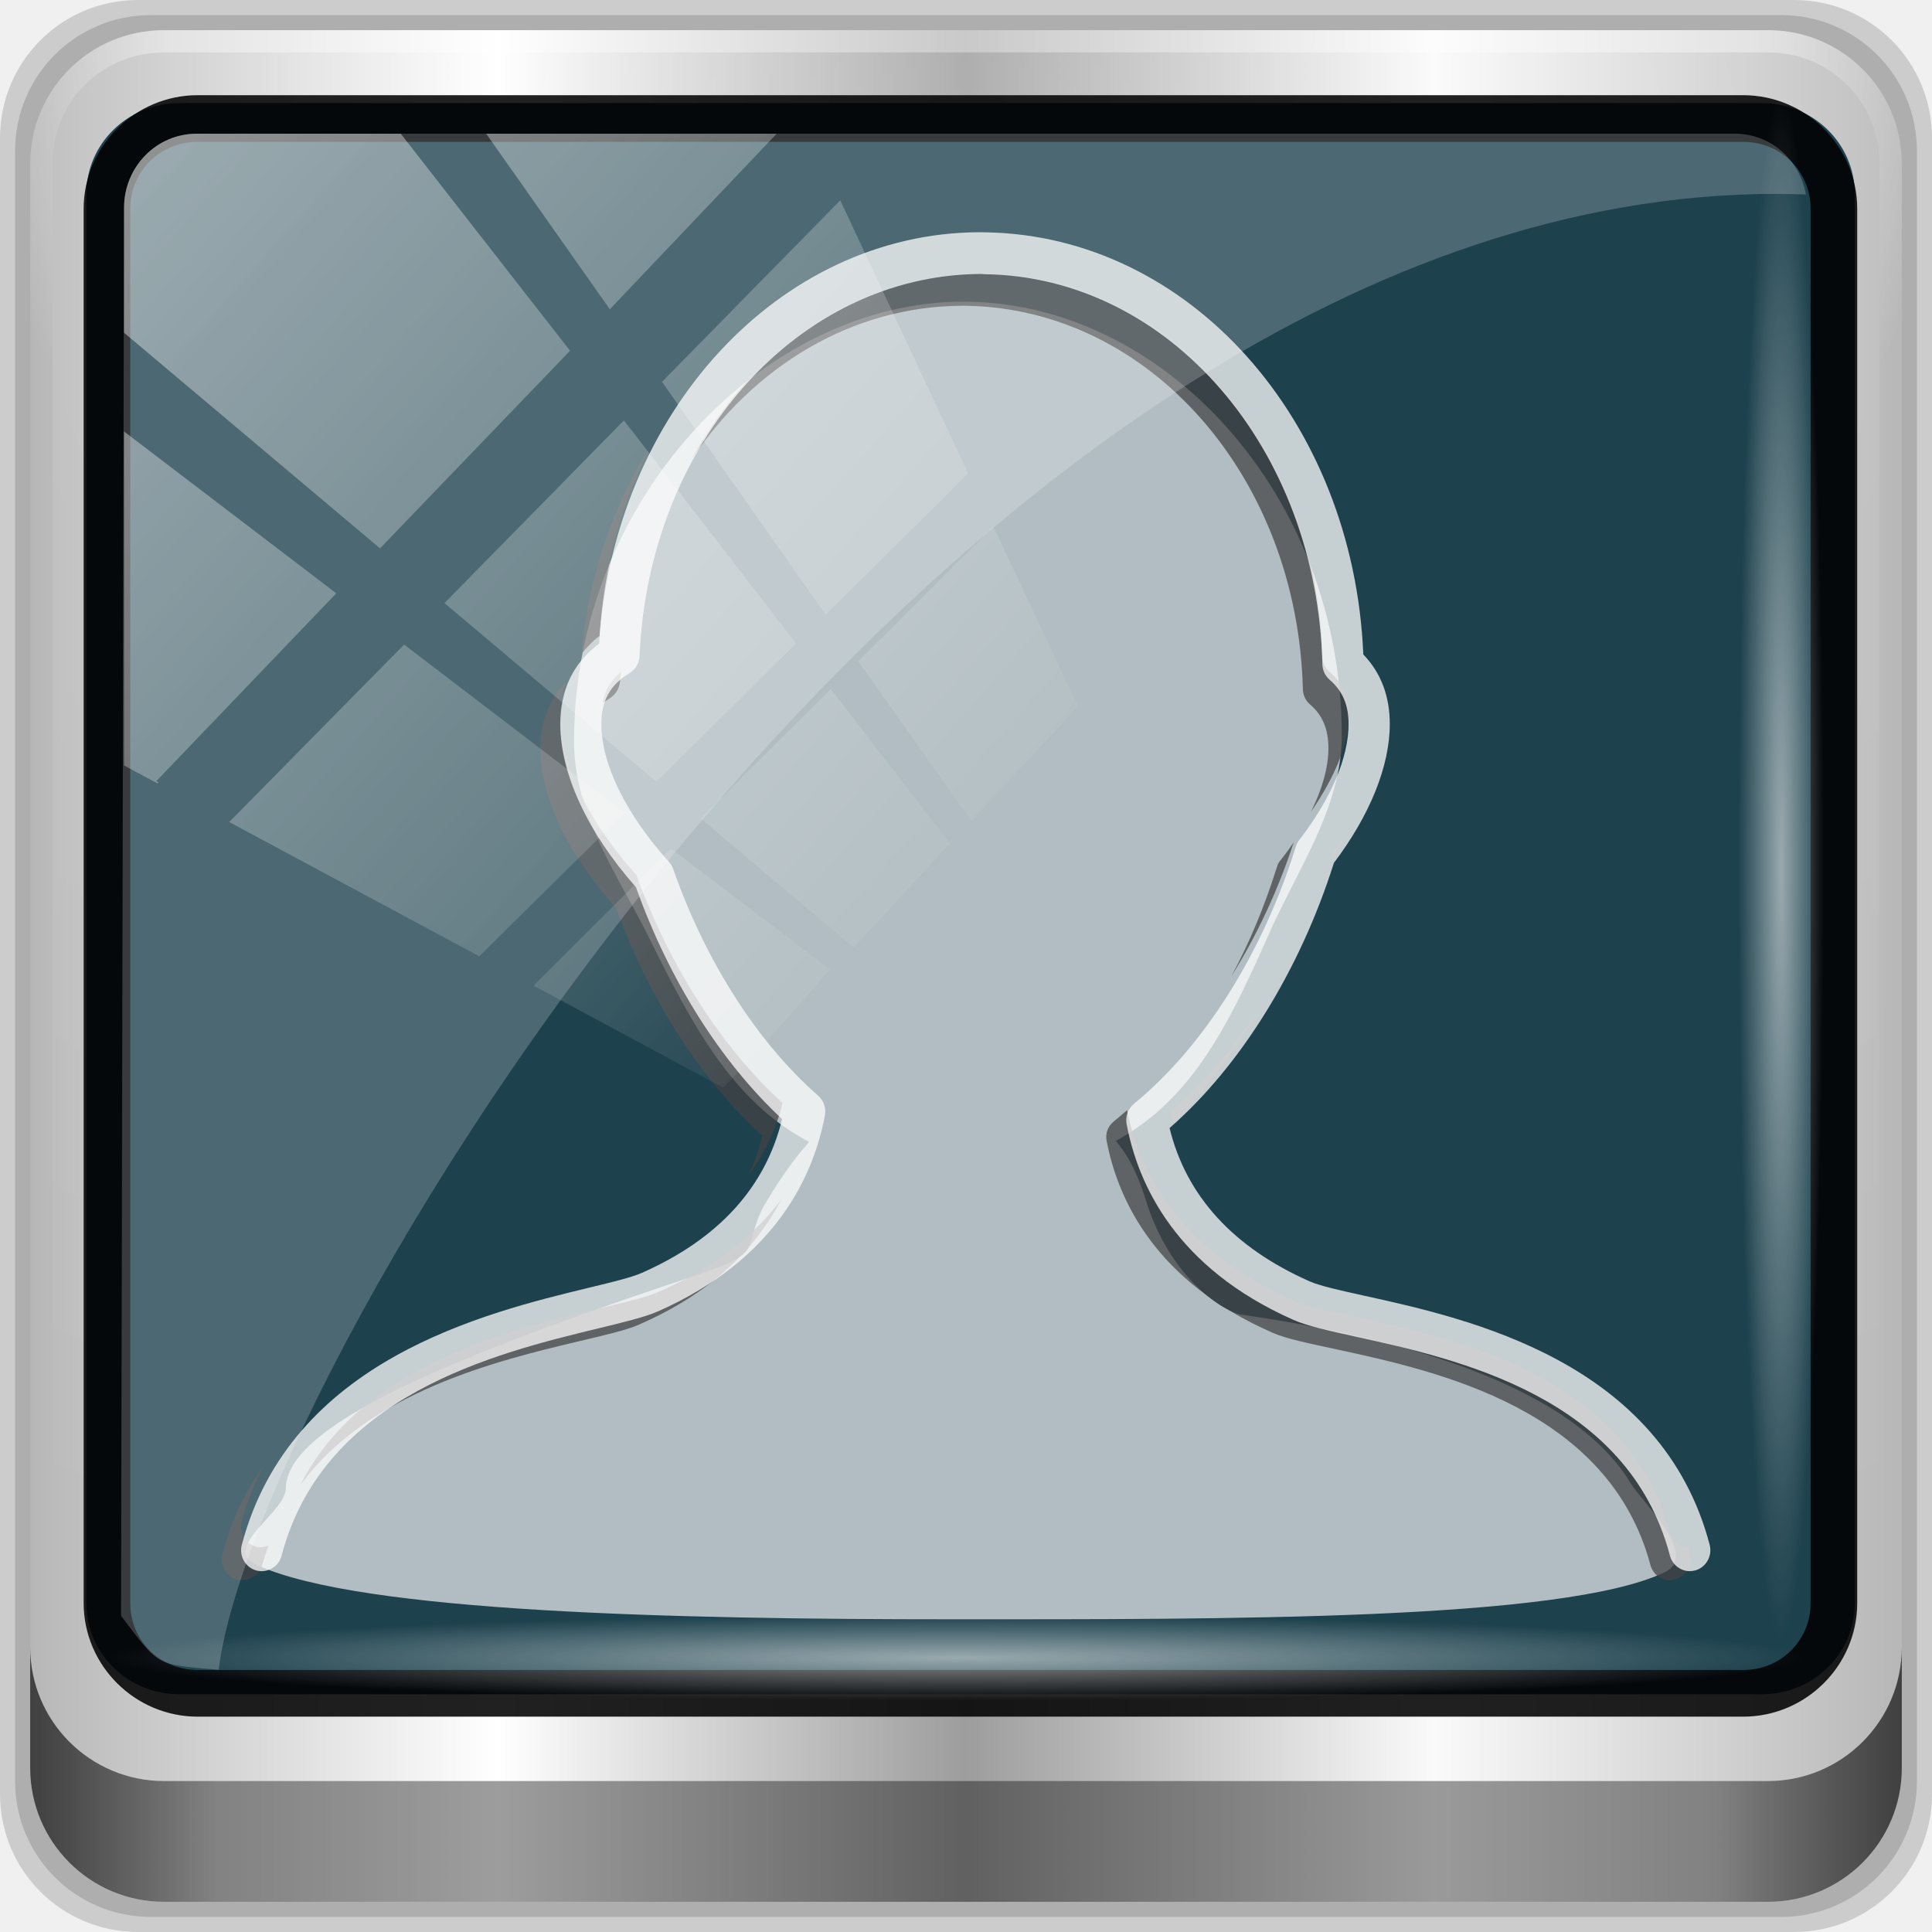
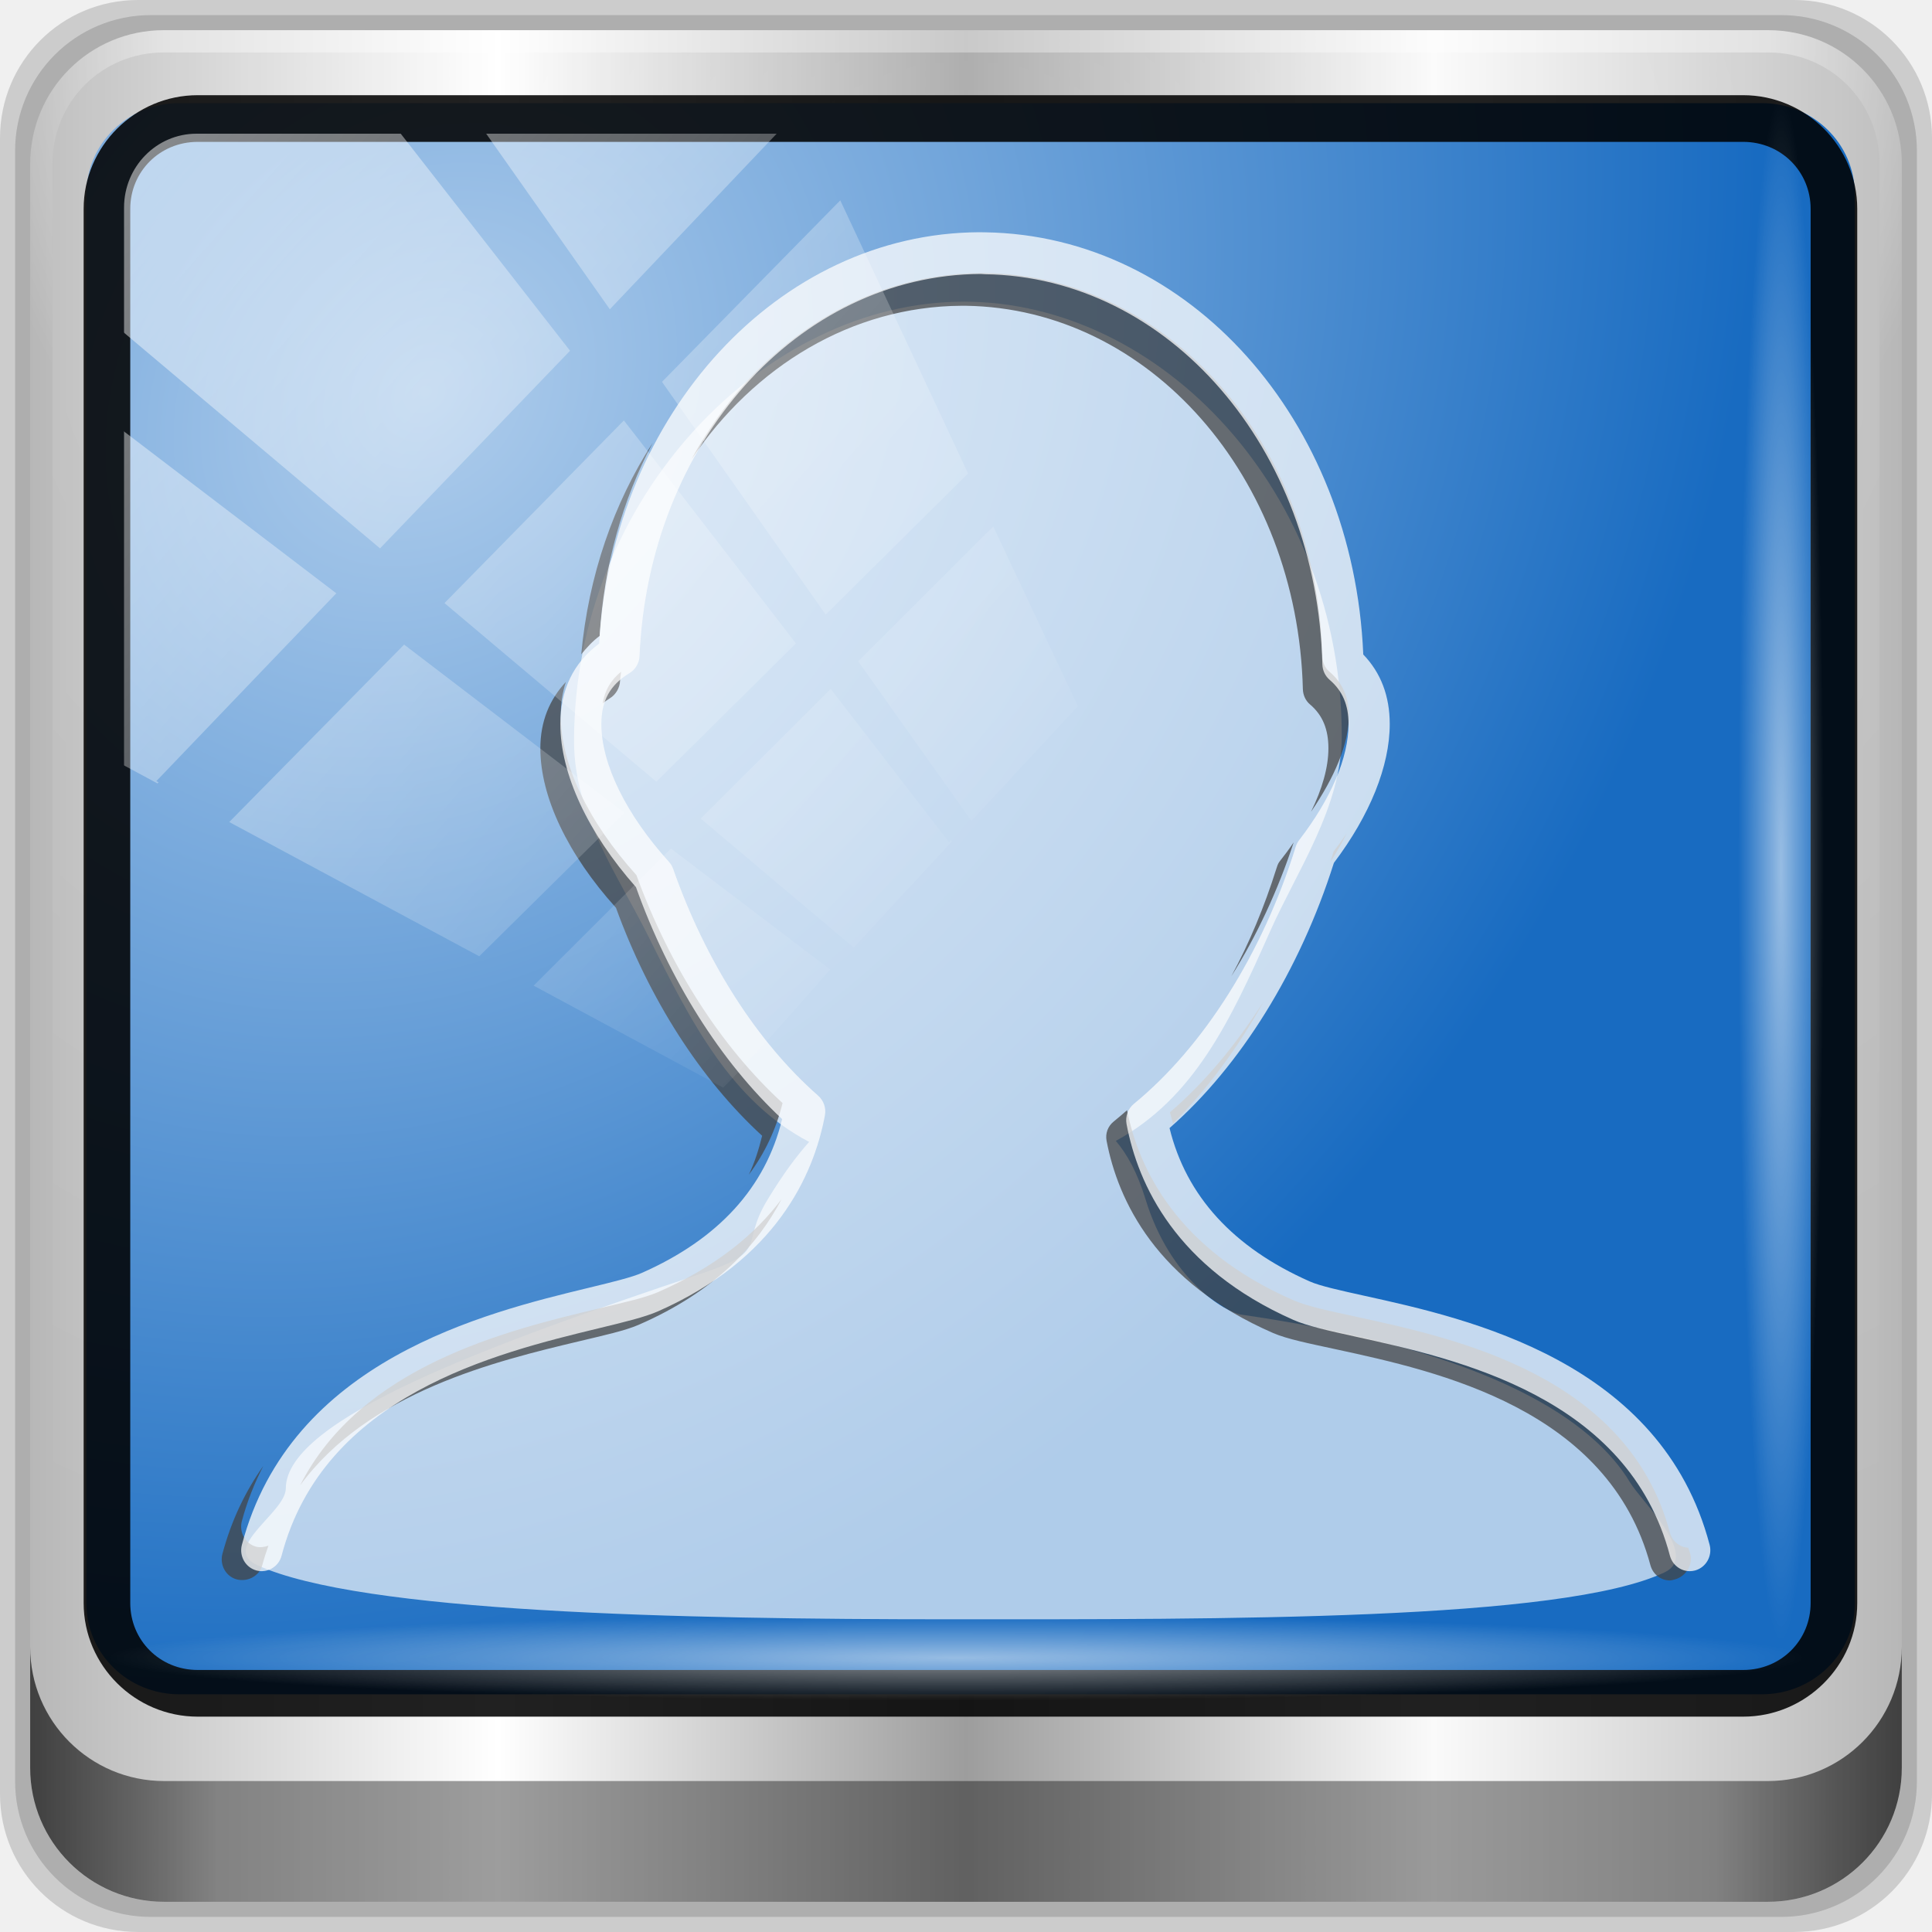
<svg xmlns="http://www.w3.org/2000/svg" xmlns:xlink="http://www.w3.org/1999/xlink" width="96" height="96" id="svg5023" version="1.1">
  <defs id="defs5025">
+     <linearGradient id="linearGradient906">
+       <stop style="stop-color:#afcdec;stop-opacity:1" offset="0" id="stop902" />
+       <stop style="stop-color:#186bc1;stop-opacity:1" offset="1" id="stop904" />
+     </linearGradient>
    <linearGradient id="linearGradient4133">
      <stop style="stop-color:#ffffff;stop-opacity:1;" offset="0" id="stop4135" />
      <stop style="stop-color:#ffffff;stop-opacity:0;" offset="1" id="stop4137" />
    </linearGradient>
    <linearGradient id="linearGradient5700">
      <stop id="stop5702" offset="0" style="stop-color:#ffffff;stop-opacity:0;" />
      <stop style="stop-color:#ffffff;stop-opacity:0.851;" offset="0.029" id="stop5704" />
      <stop id="stop5706" offset="0.052" style="stop-color:#ffffff;stop-opacity:0;" />
      <stop style="stop-color:#ffffff;stop-opacity:0;" offset="0.966" id="stop5712" />
      <stop style="stop-color:#ffffff;stop-opacity:0.851;" offset="0.979" id="stop5710" />
      <stop id="stop5708" offset="1" style="stop-color:#ffffff;stop-opacity:0;" />
    </linearGradient>
    <linearGradient id="linearGradient3888-8-4-8-4-6-9-0-8-7-9">
      <stop style="stop-color:#ffffff;stop-opacity:1;" offset="0" id="stop3890-4-7-9-5-7-0-8-8-8-6" />
      <stop style="stop-color:#ffffff;stop-opacity:0;" offset="1" id="stop3892-5-8-2-8-3-3-3-06-4-4" />
    </linearGradient>
    <linearGradient id="linearGradient3921">
      <stop style="stop-color:#2cffee;stop-opacity:1;" offset="0" id="stop3923" />
      <stop style="stop-color:#00586e;stop-opacity:1;" offset="1" id="stop3925" />
    </linearGradient>
    <linearGradient id="linearGradient3888-8-4-8-6">
      <stop style="stop-color:#ffffff;stop-opacity:1;" offset="0" id="stop3890-4-7-9-7" />
      <stop style="stop-color:#ffffff;stop-opacity:0;" offset="1" id="stop3892-5-8-2-7" />
    </linearGradient>
    <linearGradient id="linearGradient4091-0-3-0-7">
      <stop style="stop-color:#ffffff;stop-opacity:1;" offset="0" id="stop4093-3-6-4-2" />
      <stop id="stop4099-6-1-8-3" offset="0.8" style="stop-color:#ffffff;stop-opacity:1;" />
      <stop style="stop-color:#ffffff;stop-opacity:0;" offset="1" id="stop4095-1-0-7-9" />
    </linearGradient>
    <linearGradient id="linearGradient3832-0-6-1-1">
      <stop style="stop-color:#000000;stop-opacity:1;" offset="0" id="stop3834-6-3-7-1" />
      <stop id="stop3872-2-4" offset="0.1" style="stop-color:#000000;stop-opacity:0.588;" />
      <stop style="stop-color:#000000;stop-opacity:0.588;" offset="0.9" id="stop3844-6-2-7-6" />
      <stop style="stop-color:#000000;stop-opacity:1;" offset="1" id="stop3836-5-0-2-9" />
    </linearGradient>
    <linearGradient xlink:href="#linearGradient6139-0" id="linearGradient3923" x1="6" y1="47" x2="90" y2="47" gradientUnits="userSpaceOnUse" />
    <linearGradient id="linearGradient6139-0">
      <stop id="stop6141-2" offset="0" style="stop-color:#b7b7b7;stop-opacity:1;" />
      <stop style="stop-color:#ffffff;stop-opacity:1;" offset="0.25" id="stop6151-0" />
      <stop style="stop-color:#9d9d9d;stop-opacity:1;" offset="0.5" id="stop6147-1" />
      <stop id="stop6149-4" offset="0.75" style="stop-color:#fafafa;stop-opacity:1;" />
      <stop id="stop6143-4" offset="1" style="stop-color:#b7b7b7;stop-opacity:1;" />
    </linearGradient>
-     <linearGradient xlink:href="#linearGradient6139-0" id="linearGradient4071" gradientUnits="userSpaceOnUse" gradientTransform="matrix(1.135375,0,0,1.133663,-40.03712,-46.78764)" x1="6" y1="47" x2="90" y2="47" />
-     <radialGradient xlink:href="#linearGradient3888-8-4-8-6" id="radialGradient4073" gradientUnits="userSpaceOnUse" gradientTransform="matrix(0,1.620944,-2.038285,0,160.6643,-243.0366)" cx="158" cy="6.213" fx="158" fy="6.213" r="41" />
-     <radialGradient xlink:href="#linearGradient4091-0-3-0-7" id="radialGradient4075" gradientUnits="userSpaceOnUse" gradientTransform="matrix(-1.072173,0,0,-0.8750202,199.4643,-19.12555)" cx="48" cy="-27" fx="48" fy="-27" r="42" />
+     <linearGradient xlink:href="#linearGradient6139-0" id="linearGradient4071" gradientUnits="userSpaceOnUse" gradientTransform="matrix(1.103343,0,0,1.101679,-38.49956,-45.28438)" x1="6" y1="47" x2="90" y2="47" />
+     <radialGradient xlink:href="#linearGradient3888-8-4-8-6" id="radialGradient4073" gradientUnits="userSpaceOnUse" gradientTransform="matrix(0,1.78576,-2.248927,0,28.43393,-312.4819)" cx="158" cy="6.213" fx="158" fy="6.213" r="41" />
+     <radialGradient xlink:href="#linearGradient4091-0-3-0-7" id="radialGradient4075" gradientUnits="userSpaceOnUse" gradientTransform="matrix(-1.182974,0,0,-0.9639916,71.24365,-65.80375)" cx="48" cy="-27" fx="48" fy="-27" r="42" />
    <linearGradient xlink:href="#linearGradient4213-7" id="linearGradient4767" gradientUnits="userSpaceOnUse" x1="2.771" y1="-28.642" x2="50.528" y2="14.514" />
    <linearGradient id="linearGradient4213-7">
      <stop style="stop-color:#ffffff;stop-opacity:1;" offset="0" id="stop4215-6" />
      <stop style="stop-color:#ffffff;stop-opacity:0;" offset="1" id="stop4217-5" />
    </linearGradient>
    <clipPath clipPathUnits="userSpaceOnUse" id="clipPath4156-4">
      <path style="opacity:0.6;fill:#ffffff;fill-opacity:1;stroke:none" d="m 27.046,-55.695 -14.214,13.321 0.061,0 15.653,21.771 10.231,-10.546 C 38.562,-32.302 27.468,-54.819 27.046,-55.695 z M 9.647,-39.383 -5.241,-25.321 15.988,-7.806 26.372,-18.383 9.647,-39.383 z m 31.491,12.951 -9.741,9.714 8.945,12.458 7.781,-7.555 -6.984,-14.617 z m -49.84,4.379 -13.754,12.982 26.283,13.846 0.061,-0.062 -0.123,-0.062 L 13.599,-5.401 -8.702,-22.053 z m 38.015,7.401 -9.803,9.775 11.579,9.559 7.628,-7.401 -8.669,-11.009 -0.735,-0.925 z m 20.187,5.674 -7.383,7.216 6.188,8.542 5.82,-6.137 -4.626,-9.621 z m -32.195,6.322 -9.557,9.498 13.662,7.185 7.934,-7.678 -12.039,-9.004 z m 23.312,2.374 -7.107,6.938 8.363,6.907 5.361,-5.674 -0.061,-0.092 -0.092,0.123 -6.464,-8.203 z m -8.73,8.542 -7.505,7.339 10.354,5.458 c 1.397,-1.321 5.675,-6.123 5.851,-6.322 L 31.886,8.26 z" id="path4158-0" />
    </clipPath>
    <linearGradient xlink:href="#linearGradient3888-8-4-8-4-6-9-0-8-7-9" id="linearGradient4112" gradientUnits="userSpaceOnUse" gradientTransform="matrix(1.137623,0,0,1.142285,-40.39316,-45.01103)" x1="45.999" y1="42.064" x2="76.198" y2="29.454" />
-     <linearGradient xlink:href="#linearGradient3832-0-6-1-1" id="linearGradient4129" x1="1.5" y1="88.172" x2="94.5" y2="88.172" gradientUnits="userSpaceOnUse" />
-     <radialGradient xlink:href="#linearGradient4133" id="radialGradient4139" cx="13.948" cy="44.893" fx="13.948" fy="44.893" r="43.199" gradientTransform="matrix(1,0,0,0.05036905,0,39.43178)" gradientUnits="userSpaceOnUse" />
-     <radialGradient xlink:href="#linearGradient4133" id="radialGradient4143" gradientUnits="userSpaceOnUse" gradientTransform="matrix(0.9096059,0,0,0.0504451,-11.18454,-58.25827)" cx="13.948" cy="44.893" fx="13.948" fy="44.893" r="43.199" />
+     <linearGradient xlink:href="#linearGradient3832-0-6-1-1" id="linearGradient4129" x1="1.5" y1="88.172" x2="94.5" y2="88.172" gradientUnits="userSpaceOnUse" gradientTransform="matrix(0.9965677,0,0,0.9950653,-33.37436,-41.26858)" />
+     <radialGradient xlink:href="#linearGradient4133" id="radialGradient4139" cx="13.948" cy="44.893" fx="13.948" fy="44.893" r="43.199" gradientTransform="matrix(0.9717868,0,0,0.04894798,0.4079871,38.50252)" gradientUnits="userSpaceOnUse" />
+     <radialGradient xlink:href="#linearGradient4133" id="radialGradient4143" gradientUnits="userSpaceOnUse" gradientTransform="matrix(0.883943,0,0,0.04902188,-10.68575,-57.02261)" cx="13.948" cy="44.893" fx="13.948" fy="44.893" r="43.199" />
+     <radialGradient xlink:href="#linearGradient906" id="radialGradient908" cx="-11.666" cy="1.762" fx="-11.666" fy="1.762" r="43.785" gradientTransform="matrix(-1.096817,1.237905,-1.034304,-0.9136593,-23.28669,-5.815277)" gradientUnits="userSpaceOnUse" />
  </defs>
  <g id="layer1" transform="translate(0,80)">
    <g id="g5148" transform="matrix(1.003444,0,0,1.004959,33.4893,-38.52676)">
      <g id="g5766" transform="matrix(0.8838792,0,0,0.8339317,-3.525764,5.008121)" />
      <path style="opacity:0.15;fill:#000000;fill-opacity:1;fill-rule:nonzero;stroke:none;display:inline" d="m 55.463,-41.269 -82.003,0 c -3.786,0 -6.834,3.043 -6.834,6.823 l 0,81.88 c 0,3.78 3.048,6.823 6.834,6.823 l 82.003,0 c 3.786,0 6.834,-3.043 6.834,-6.823 l 0,-81.88 c 0,-3.78 -3.048,-6.823 -6.834,-6.823 z" id="path3288" />
      <path id="path4085" d="m 54.822,-40.522 -80.722,0 c -3.727,0 -6.727,2.996 -6.727,6.717 l 0,80.6 c 0,3.721 3,6.717 6.727,6.717 l 80.722,0 c 3.727,0 6.727,-2.996 6.727,-6.717 l 0,-80.6 c 0,-3.721 -3,-6.717 -6.727,-6.717 z" style="opacity:0.15;fill:#000000;fill-opacity:1;fill-rule:nonzero;stroke:none;display:inline" />
-       <g id="g4060" transform="matrix(0.9717868,0,0,0.9717868,0.4079871,0.1832322)">
-         <path style="fill:url(#linearGradient4071);fill-opacity:1;fill-rule:nonzero;stroke:none;display:inline" d="m 55.334,-41.119 -81.747,0 c -3.774,0 -6.812,3.034 -6.812,6.802 l 0,81.624 c 0,3.768 3.038,6.802 6.812,6.802 l 81.747,0 c 3.774,0 6.812,-3.034 6.812,-6.802 l 0,-81.624 c 0,-3.768 -3.038,-6.802 -6.812,-6.802 z" id="rect4251-1" />
-         <g id="g3272" transform="matrix(1.135375,0,0,1.133663,-153.5746,-46.2208)">
-           <path id="path3400-6" d="m 112,5.5 c -2.787,0 -5,2.213 -5,5 l 0,20.719 0,7 0,38.594 c 1.071,1.629 2.897,2.719 5,2.719 l 4,0 64,0 4,0 c 2.103,0 3.929,-1.09 5,-2.719 l 0,-38.594 0,-7 L 189,10.5 c 0,-2.787 -2.213,-5 -5,-5 z" style="opacity:0.2;fill:url(#radialGradient4073);fill-opacity:1;fill-rule:nonzero;stroke:none;display:inline" />
-           <path id="path4236-5" d="m 112,4.5 c -3.324,0 -6,2.676 -6,6 l 0,15 1,0 0,-15 c 0,-2.787 2.213,-5 5,-5 l 72,0 c 2.787,0 5,2.213 5,5 l 0,15 1,0 0,-15 c 0,-3.324 -2.676,-6 -6,-6 l -72,0 z" style="opacity:0.45;fill:url(#radialGradient4075);fill-opacity:1;fill-rule:nonzero;stroke:none;display:inline" />
-         </g>
-         <path style="color:#000000;fill:#1d414d;fill-opacity:1;fill-rule:nonzero;stroke:none;stroke-width:2;marker:none;visibility:visible;display:inline;overflow:visible;enable-background:accumulate" d="m -25.62,-37.409 80.627,0 c 2.627,0 4.743,2.063 4.743,4.626 l 0,71.706 c 0,2.563 -2.115,4.626 -4.743,4.626 l -80.627,0 c -2.627,0 -4.743,-2.063 -4.743,-4.626 l 0,-71.706 c 0,-2.563 2.115,-4.626 4.743,-4.626 z" id="path4970" />
-         <g transform="matrix(1.577981,0,0,1.557415,-64.93667,-72.30147)" id="g5011" style="enable-background:new">
-           <path style="opacity:0.873;fill:#ffffff;fill-opacity:0.747;stroke:none" d="m 50.235,28.891 c -6.417,0 -12.576,6.419 -12.576,14.359 0,2.421 1.439,4.412 2.42,6.416 1.372,2.803 2.675,5.352 5.172,6.675 -0.403,0.457 -0.841,1.047 -1.353,1.903 -0.898,1.503 0.095,1.646 -2.146,2.404 -6.738,2.279 -13.401,4.732 -13.401,7.013 0,0.786 -2.131,1.946 -0.924,2.505 3.353,1.552 13.65,1.77 22.347,1.77 8.797,0 19.811,0.054 23.106,-1.536 1.135,-0.547 -0.735,-2.287 -1.122,-2.939 -1.152,-1.94 -4.334,-4.275 -12.543,-5.477 -0.527,-0.077 -2.307,-1.139 -3.103,-3.773 -0.266,-0.88 -0.594,-1.469 -0.957,-1.903 2.518,-1.397 3.689,-3.896 4.986,-6.856 0.856,-1.954 2.309,-4.055 2.309,-6.368 0,-7.94 -5.796,-14.192 -12.213,-14.192 z" id="path5000" />
-           <path style="fill:#444444;fill-opacity:0.731" d="m 50.796,27.956 c -3.939,0.023 -7.39,2.451 -9.341,6.078 2.017,-3.031 5.171,-4.988 8.714,-5.009 0.007,0 0.125,0 0.132,0 5.936,0.083 10.721,5.586 10.893,12.523 0.005,0.192 0.085,0.377 0.231,0.501 0.415,0.356 0.594,0.824 0.594,1.436 0,0.623 -0.202,1.33 -0.561,2.07 0.762,-1.127 1.221,-2.22 1.221,-3.139 0,-0.612 -0.212,-1.08 -0.627,-1.436 -0.146,-0.124 -0.226,-0.309 -0.231,-0.501 -0.171,-6.937 -4.957,-12.439 -10.893,-12.523 -0.007,0 -0.125,0 -0.132,0 z m -10.596,5.543 c -1.261,1.975 -2.074,4.333 -2.311,6.912 0.167,-0.208 0.365,-0.431 0.594,-0.601 0.146,-2.311 0.734,-4.443 1.716,-6.311 z m -1.023,7.48 c -0.333,0.274 -0.525,0.608 -0.594,1.035 0.076,-0.06 0.141,-0.112 0.231,-0.167 0.192,-0.117 0.321,-0.342 0.33,-0.568 0.004,-0.102 0.027,-0.2 0.033,-0.301 z m -1.782,0.334 c -0.529,0.572 -0.825,1.294 -0.825,2.171 0,1.589 0.888,3.466 2.443,5.209 1.074,2.985 2.738,5.611 4.72,7.447 -0.109,0.447 -0.238,0.867 -0.429,1.269 0.512,-0.694 0.879,-1.477 1.089,-2.338 -1.982,-1.836 -3.646,-4.462 -4.72,-7.447 -1.554,-1.743 -2.443,-3.621 -2.443,-5.209 0,-0.398 0.055,-0.766 0.165,-1.102 z m 25.218,4.942 c -0.136,0.205 -0.274,0.397 -0.429,0.601 -0.036,0.112 -0.062,0.223 -0.099,0.334 0.199,-0.31 0.374,-0.627 0.528,-0.935 z m -1.716,0.301 c -0.144,0.217 -0.293,0.416 -0.462,0.634 -0.049,0.063 -0.074,0.157 -0.099,0.234 -0.386,1.238 -0.867,2.411 -1.452,3.506 0.818,-1.317 1.505,-2.803 2.014,-4.375 z m -0.957,5.176 c -0.894,1.421 -1.908,2.659 -3.037,3.64 0.031,0.124 0.062,0.246 0.099,0.367 1.104,-1.112 2.102,-2.481 2.938,-4.007 z m -4.423,3.573 c -0.136,0.121 -0.291,0.255 -0.429,0.367 -0.191,0.156 -0.276,0.391 -0.231,0.634 0.369,1.948 1.597,4.614 5.38,6.278 0.447,0.196 1.166,0.342 2.047,0.534 3.288,0.72 8.784,1.947 10.134,7.046 0.08,0.299 0.335,0.501 0.627,0.501 0.057,0 0.107,-0.019 0.165,-0.033 0.354,-0.097 0.589,-0.476 0.495,-0.835 -0.019,-0.071 -0.046,-0.131 -0.066,-0.2 -0.278,-0.015 -0.518,-0.214 -0.594,-0.501 C 71.694,63.999 66.198,62.771 62.91,62.051 62.03,61.859 61.344,61.713 60.897,61.517 57.157,59.872 55.901,57.248 55.516,55.306 z m -11.157,2.905 c -0.827,1.119 -2.103,2.208 -3.994,3.039 -0.427,0.187 -1.082,0.334 -1.914,0.534 -2.963,0.714 -7.679,1.875 -9.638,5.777 2.218,-3.06 6.336,-4.064 9.011,-4.709 0.832,-0.2 1.487,-0.348 1.914,-0.534 2.494,-1.095 3.861,-2.63 4.621,-4.107 z m -16.735,8.716 c -0.575,0.826 -1.026,1.759 -1.32,2.872 -0.094,0.359 0.108,0.738 0.462,0.835 0.356,0.09 0.732,-0.11 0.825,-0.468 0.058,-0.219 0.126,-0.429 0.198,-0.634 -0.121,0.042 -0.263,0.067 -0.396,0.033 -0.354,-0.097 -0.556,-0.476 -0.462,-0.835 0.176,-0.663 0.41,-1.245 0.693,-1.803 z" id="path3437" />
-           <path id="path5008" d="m 27.402,70.343 c 0.356,0.092 0.719,-0.12 0.812,-0.484 1.367,-5.254 6.923,-6.616 10.244,-7.43 0.832,-0.204 1.489,-0.365 1.917,-0.555 3.783,-1.691 5.016,-4.412 5.385,-6.397 0.045,-0.239 -0.038,-0.485 -0.219,-0.647 -1.97,-1.751 -3.632,-4.38 -4.68,-7.404 -0.029,-0.086 -0.076,-0.165 -0.137,-0.234 -1.387,-1.553 -2.183,-3.195 -2.183,-4.503 0,-0.764 0.28,-1.277 0.911,-1.664 0.192,-0.119 0.313,-0.328 0.323,-0.558 0.293,-6.964 5.109,-12.446 11.016,-12.482 0.006,0 0.135,0.009 0.142,0.009 5.936,0.085 10.721,5.684 10.892,12.747 0.005,0.195 0.09,0.379 0.236,0.504 0.415,0.362 0.609,0.822 0.609,1.445 0,1.095 -0.567,2.442 -1.594,3.79 -0.049,0.064 -0.086,0.138 -0.111,0.216 -1.062,3.467 -2.968,6.528 -5.227,8.401 -0.191,0.159 -0.281,0.413 -0.236,0.66 0.369,1.984 1.602,4.703 5.385,6.397 0.447,0.2 1.142,0.355 2.022,0.551 3.288,0.733 8.79,1.962 10.139,7.153 0.08,0.305 0.348,0.506 0.64,0.506 0.057,0 0.114,-0.008 0.173,-0.023 0.354,-0.098 0.564,-0.473 0.47,-0.838 -1.56,-5.998 -7.793,-7.388 -11.14,-8.134 -0.776,-0.174 -1.447,-0.323 -1.773,-0.47 -2.469,-1.105 -3.99,-2.788 -4.528,-5.011 2.292,-2.027 4.21,-5.155 5.307,-8.663 1.164,-1.559 1.804,-3.164 1.804,-4.535 0,-0.915 -0.287,-1.677 -0.855,-2.274 C 62.827,32.755 57.519,26.722 50.931,26.625 l -0.198,-0.003 c -6.468,0.036 -11.799,5.91 -12.265,13.439 -0.831,0.629 -1.253,1.511 -1.253,2.63 0,1.617 0.888,3.552 2.442,5.326 1.074,3.039 2.738,5.709 4.72,7.578 -0.535,2.231 -2.057,3.92 -4.532,5.026 -0.32,0.144 -0.957,0.301 -1.695,0.481 -3.373,0.826 -9.648,2.364 -11.22,8.404 -0.094,0.365 0.115,0.738 0.47,0.837 z" style="fill:#fefefe;fill-opacity:0.751" />
-         </g>
-         <path id="path4989" d="m -24.688,-37.812 c -3.196,0 -5.812,2.6 -5.812,5.781 l 0,70.938 c 0,3.181 2.616,5.781 5.812,5.781 l 78.75,0 c 3.196,0 5.812,-2.6 5.812,-5.781 l 0,-70.938 c 0,-3.181 -2.616,-5.781 -5.812,-5.781 l -78.75,0 z m 0,2.375 78.75,0 c 1.936,0 3.438,1.516 3.438,3.406 l 0,70.938 c 0,1.891 -1.501,3.406 -3.438,3.406 l -78.75,0 c -1.936,0 -3.438,-1.516 -3.438,-3.406 l 0,-70.938 c 0,-1.891 1.501,-3.406 3.438,-3.406 z" style="font-size:medium;font-style:normal;font-variant:normal;font-weight:normal;font-stretch:normal;text-indent:0;text-align:start;text-decoration:none;line-height:normal;letter-spacing:normal;word-spacing:normal;text-transform:none;direction:ltr;block-progression:tb;writing-mode:lr-tb;text-anchor:start;baseline-shift:baseline;color:#000000;fill:#000000;fill-opacity:0.871;stroke:none;stroke-width:2.376;marker:none;visibility:visible;display:inline;overflow:visible;enable-background:accumulate;font-family:Sans;-inkscape-font-specification:Sans" />
-         <path style="fill:url(#linearGradient4129);fill-opacity:1;fill-rule:nonzero;stroke:none;display:inline;opacity:0.65" d="M 1.5 81.844 L 1.5 87.844 C 1.5 91.524 4.476 94.5 8.156 94.5 L 87.844 94.5 C 91.524 94.5 94.5 91.524 94.5 87.844 L 94.5 81.844 C 94.5 85.524 91.524 88.5 87.844 88.5 L 8.156 88.5 C 4.476 88.5 1.5 85.524 1.5 81.844 z " transform="matrix(1.0255,0,0,1.023954,-34.76312,-42.65525)" id="path4118" />
-         <rect style="opacity:0.55;fill:url(#radialGradient4139);fill-opacity:1;stroke:none" id="rect4131" width="86.398" height="4.352" x="-29.251" y="39.517" rx="0" ry="4.352" />
-         <rect ry="4.358" rx="0" y="-58.173" x="-37.791" height="4.358" width="78.588" id="rect4141" style="opacity:0.55;fill:url(#radialGradient4143);fill-opacity:1;stroke:none" transform="matrix(0,1,-1,0,0,0)" />
-       </g>
-       <g style="opacity:0.7" id="g4324" transform="matrix(0.9061837,0,0,0.9237961,-27.685,-5.650666)">
-         <rect transform="translate(-1.499875,-1.4)" style="opacity:0.7;fill:url(#linearGradient4767);fill-opacity:1;stroke:none" id="rect4146" width="92" height="92" x="2" y="-30" rx="3.957" ry="3.957" clip-path="url(#clipPath4156-4)" />
-         <path style="opacity:0.3;fill:#ffffff;fill-opacity:1;stroke:none" d="m 4.469,-31.4 c -2.192,0 -3.964,1.777 -3.969,3.969 l -0.163,75.359 c 2.105,2.716 1.831,2.597 5.335,2.886 1.984,-16.008 40.139,-78.994 85.14,-78.994 0.537,0 1.059,0.021 1.594,0.031 -0.333,-1.851 -1.926,-3.25 -3.875,-3.25 z" id="rect4190" />
-       </g>
+       <path id="rect4251-1" d="m 54.181,-39.776 h -79.441 c -3.668,0 -6.62,2.948 -6.62,6.61 v 79.321 c 0,3.662 2.953,6.61 6.62,6.61 h 79.441 c 3.668,0 6.62,-2.948 6.62,-6.61 v -79.321 c 0,-3.662 -2.953,-6.61 -6.62,-6.61 z" style="display:inline;fill:url(#linearGradient4071);fill-opacity:1;fill-rule:nonzero;stroke:none;stroke-width:0.972" />
+       <path id="path3400-6" d="m -25.259,-38.674 c -3.075,0 -5.517,2.438 -5.517,5.508 v 22.825 7.712 42.518 c 1.181,1.794 3.196,2.995 5.517,2.995 h 4.413 70.614 4.413 c 2.32,0 4.335,-1.201 5.517,-2.995 V -2.629 -10.34 -33.166 c 0,-3.071 -2.441,-5.508 -5.517,-5.508 z" style="display:inline;opacity:0.2;fill:url(#radialGradient4073);fill-opacity:1;fill-rule:nonzero;stroke:none;stroke-width:1.103" />
+       <path id="path4236-5" d="m -25.259,-39.776 c -3.668,0 -6.62,2.948 -6.62,6.61 v 16.525 h 1.103 v -16.525 c 0,-3.071 2.441,-5.508 5.517,-5.508 h 79.441 c 3.075,0 5.517,2.438 5.517,5.508 v 16.525 h 1.103 v -16.525 c 0,-3.662 -2.953,-6.61 -6.62,-6.61 z" style="display:inline;opacity:0.45;fill:url(#radialGradient4075);fill-opacity:1;fill-rule:nonzero;stroke:none;stroke-width:1.103" />
+       <path id="path4970" d="m -24.489,-36.17 h 78.352 c 2.553,0 4.609,2.005 4.609,4.496 v 69.683 c 0,2.491 -2.056,4.496 -4.609,4.496 h -78.352 c -2.553,0 -4.609,-2.005 -4.609,-4.496 v -69.683 c 0,-2.491 2.056,-4.496 4.609,-4.496 z" style="color:#000000;display:inline;overflow:visible;visibility:visible;fill:url(#radialGradient908);fill-opacity:1;fill-rule:nonzero;stroke:none;stroke-width:1.944;marker:none;enable-background:accumulate" />
+       <path style="opacity:0.873;fill:#ffffff;fill-opacity:0.747;stroke:none;stroke-width:1.523" d="m 14.337,-26.352 c -9.84,0 -19.285,9.715 -19.285,21.732 0,3.664 2.207,6.677 3.711,9.71 2.104,4.243 4.102,8.1 7.931,10.102 -0.618,0.692 -1.29,1.584 -2.075,2.881 -1.377,2.274 0.146,2.492 -3.29,3.639 -10.332,3.45 -20.55,7.161 -20.55,10.614 0,1.189 -3.268,2.945 -1.417,3.791 5.142,2.349 20.932,2.679 34.268,2.679 13.49,0 30.379,0.081 35.432,-2.325 1.74,-0.829 -1.127,-3.461 -1.721,-4.448 -1.767,-2.936 -6.647,-6.47 -19.234,-8.289 -0.808,-0.117 -3.538,-1.724 -4.758,-5.711 -0.407,-1.332 -0.912,-2.224 -1.468,-2.881 3.861,-2.115 5.657,-5.897 7.646,-10.377 1.313,-2.958 3.541,-6.137 3.541,-9.638 0,-12.018 -8.888,-21.48 -18.728,-21.48 z" id="path5000" />
+       <path style="fill:#444444;fill-opacity:0.731;stroke-width:1.523" d="m 15.198,-27.767 c -6.041,0.035 -11.333,3.709 -14.325,9.198 3.093,-4.587 7.929,-7.549 13.363,-7.581 0.01,0 0.192,0 0.202,0 9.102,0.126 16.441,8.454 16.704,18.953 0.008,0.291 0.13,0.571 0.354,0.758 0.637,0.539 0.911,1.246 0.911,2.173 0,0.942 -0.31,2.013 -0.86,3.134 1.168,-1.706 1.873,-3.359 1.873,-4.751 0,-0.927 -0.325,-1.635 -0.962,-2.173 C 32.234,-8.243 32.112,-8.524 32.104,-8.814 31.841,-19.314 24.502,-27.641 15.4,-27.767 c -0.01,0 -0.192,0 -0.202,0 z m -16.248,8.39 c -1.934,2.989 -3.18,6.558 -3.543,10.462 0.256,-0.314 0.56,-0.652 0.911,-0.91 0.223,-3.498 1.126,-6.725 2.632,-9.552 z m -1.569,11.321 c -0.51,0.415 -0.805,0.92 -0.911,1.567 0.117,-0.091 0.216,-0.17 0.354,-0.253 0.295,-0.177 0.492,-0.518 0.506,-0.859 0.007,-0.154 0.041,-0.302 0.051,-0.455 z m -2.733,0.505 c -0.812,0.866 -1.265,1.959 -1.265,3.285 0,2.404 1.362,5.246 3.746,7.884 C -1.226,8.136 1.327,12.111 4.366,14.889 4.198,15.565 4,16.201 3.708,16.81 4.493,15.76 5.056,14.574 5.378,13.272 2.339,10.494 -0.214,6.519 -1.86,2.001 c -2.383,-2.638 -3.746,-5.48 -3.746,-7.884 0,-0.602 0.084,-1.159 0.253,-1.668 z M 33.318,-0.071 C 33.109,0.24 32.898,0.53 32.66,0.839 32.606,1.008 32.566,1.176 32.509,1.344 32.814,0.875 33.082,0.395 33.318,-0.071 Z m -2.632,0.455 c -0.221,0.328 -0.449,0.63 -0.709,0.96 -0.075,0.096 -0.113,0.238 -0.152,0.354 -0.592,1.874 -1.329,3.649 -2.227,5.307 1.254,-1.993 2.308,-4.242 3.088,-6.621 z M 29.218,8.218 c -1.371,2.151 -2.925,4.024 -4.657,5.509 0.047,0.188 0.095,0.373 0.152,0.556 1.693,-1.683 3.224,-3.754 4.505,-6.065 z m -6.783,5.408 c -0.208,0.184 -0.446,0.385 -0.658,0.556 -0.293,0.236 -0.424,0.592 -0.354,0.96 0.566,2.949 2.45,6.984 8.251,9.502 0.686,0.297 1.789,0.518 3.138,0.809 5.042,1.089 13.469,2.947 15.539,10.664 0.122,0.453 0.514,0.758 0.962,0.758 0.087,0 0.163,-0.028 0.253,-0.051 0.543,-0.146 0.904,-0.721 0.759,-1.264 -0.029,-0.107 -0.07,-0.198 -0.101,-0.303 -0.426,-0.023 -0.794,-0.323 -0.911,-0.758 C 47.243,26.782 38.816,24.924 33.774,23.835 32.424,23.544 31.372,23.323 30.686,23.026 24.952,20.537 23.026,16.565 22.436,13.626 Z M 5.327,18.023 c -1.269,1.694 -3.224,3.342 -6.125,4.599 -0.655,0.282 -1.66,0.506 -2.936,0.809 -4.543,1.081 -11.776,2.837 -14.78,8.744 3.401,-4.632 9.716,-6.15 13.818,-7.126 1.276,-0.303 2.28,-0.526 2.936,-0.809 3.825,-1.657 5.92,-3.981 7.086,-6.216 z M -20.335,31.214 c -0.882,1.25 -1.573,2.663 -2.025,4.346 -0.144,0.543 0.165,1.117 0.709,1.264 0.545,0.136 1.123,-0.167 1.265,-0.708 0.089,-0.331 0.193,-0.65 0.304,-0.96 -0.185,0.064 -0.403,0.102 -0.607,0.051 -0.544,-0.146 -0.853,-0.721 -0.709,-1.264 0.269,-1.004 0.629,-1.885 1.063,-2.729 z" id="path3437" />
+       <path id="path5008" d="m -20.677,36.384 c 0.545,0.139 1.103,-0.182 1.246,-0.732 2.096,-7.952 10.617,-10.012 15.709,-11.246 1.276,-0.308 2.284,-0.552 2.939,-0.84 C 5.018,21.006 6.909,16.888 7.474,13.884 7.544,13.522 7.415,13.149 7.139,12.905 4.118,10.255 1.57,6.276 -0.038,1.699 -0.083,1.569 -0.154,1.449 -0.248,1.345 -2.375,-1.005 -3.596,-3.49 -3.596,-5.47 c 0,-1.157 0.429,-1.933 1.396,-2.518 0.295,-0.18 0.48,-0.497 0.495,-0.844 0.45,-10.54 7.834,-18.837 16.892,-18.891 0.01,0 0.208,0.014 0.218,0.014 9.102,0.128 16.44,8.603 16.703,19.292 0.008,0.296 0.138,0.573 0.362,0.763 0.637,0.548 0.934,1.244 0.934,2.187 0,1.657 -0.869,3.695 -2.445,5.736 -0.075,0.097 -0.132,0.209 -0.171,0.327 C 29.16,5.843 26.237,10.476 22.773,13.311 c -0.293,0.24 -0.431,0.625 -0.362,0.999 0.566,3.002 2.457,7.118 8.258,9.681 0.686,0.302 1.75,0.538 3.1,0.834 5.042,1.109 13.479,2.969 15.549,10.826 0.122,0.461 0.533,0.766 0.981,0.766 0.087,0 0.175,-0.012 0.265,-0.035 0.543,-0.149 0.865,-0.716 0.721,-1.268 -2.392,-9.077 -11.95,-11.181 -17.083,-12.311 -1.191,-0.263 -2.219,-0.488 -2.719,-0.712 -3.786,-1.672 -6.118,-4.219 -6.943,-7.583 3.515,-3.068 6.456,-7.803 8.138,-13.112 1.785,-2.359 2.766,-4.788 2.766,-6.863 0,-1.384 -0.44,-2.539 -1.311,-3.441 C 33.646,-20.505 25.506,-29.635 15.404,-29.782 l -0.303,-0.004 c -9.919,0.054 -18.093,8.945 -18.807,20.339 -1.274,0.952 -1.921,2.286 -1.921,3.981 0,2.448 1.362,5.376 3.745,8.061 1.647,4.6 4.199,8.641 7.238,11.469 -0.82,3.377 -3.155,5.932 -6.949,7.606 -0.491,0.217 -1.468,0.455 -2.599,0.728 -5.172,1.25 -14.795,3.577 -17.205,12.719 -0.144,0.552 0.177,1.117 0.721,1.266 z" style="fill:#fefefe;fill-opacity:0.751;stroke-width:1.523" />
+       <path style="color:#000000;font-style:normal;font-variant:normal;font-weight:normal;font-stretch:normal;font-size:medium;line-height:normal;font-family:Sans;-inkscape-font-specification:Sans;text-indent:0;text-align:start;text-decoration:none;text-decoration-line:none;letter-spacing:normal;word-spacing:normal;text-transform:none;writing-mode:lr-tb;direction:ltr;baseline-shift:baseline;text-anchor:start;display:inline;overflow:visible;visibility:visible;fill:#000000;fill-opacity:0.871;stroke:none;stroke-width:2.308;marker:none;enable-background:accumulate" d="m -23.583,-36.562 c -3.106,0 -5.649,2.527 -5.649,5.618 v 68.936 c 0,3.091 2.543,5.618 5.649,5.618 h 76.528 c 3.106,0 5.649,-2.527 5.649,-5.618 v -68.936 c 0,-3.091 -2.543,-5.618 -5.649,-5.618 z m 0,2.308 h 76.528 c 1.882,0 3.341,1.473 3.341,3.31 v 68.936 c 0,1.837 -1.459,3.31 -3.341,3.31 h -76.528 c -1.882,0 -3.341,-1.473 -3.341,-3.31 v -68.936 c 0,-1.837 1.459,-3.31 3.341,-3.31 z" id="path4989" />
+       <path id="path4118" d="m -31.88,40.171 v 5.97 c 0,3.662 2.966,6.623 6.633,6.623 h 79.414 c 3.668,0 6.633,-2.961 6.633,-6.623 v -5.97 c 0,3.662 -2.966,6.623 -6.633,6.623 h -79.414 c -3.668,0 -6.633,-2.961 -6.633,-6.623 z" style="display:inline;opacity:0.65;fill:url(#linearGradient4129);fill-opacity:1;fill-rule:nonzero;stroke:none;stroke-width:0.996" />
+       <rect ry="4.229" rx="0" y="38.585" x="-28.018" height="4.229" width="83.961" id="rect4131" style="opacity:0.55;fill:url(#radialGradient4139);fill-opacity:1;stroke:none;stroke-width:0.972" />
+       <rect transform="rotate(90)" style="opacity:0.55;fill:url(#radialGradient4143);fill-opacity:1;stroke:none;stroke-width:0.972" id="rect4141" width="76.371" height="4.235" x="-36.542" y="-56.94" rx="0" ry="4.235" />
+       <rect clip-path="url(#clipPath4156-4)" ry="3.957" rx="3.957" y="-30" x="2" height="92" width="92" id="rect4146" style="opacity:0.49;fill:url(#linearGradient4767);fill-opacity:1;stroke:none" transform="matrix(0.9061837,0,0,0.9237961,-29.04416,-6.943981)" />
    </g>
  </g>
</svg>
